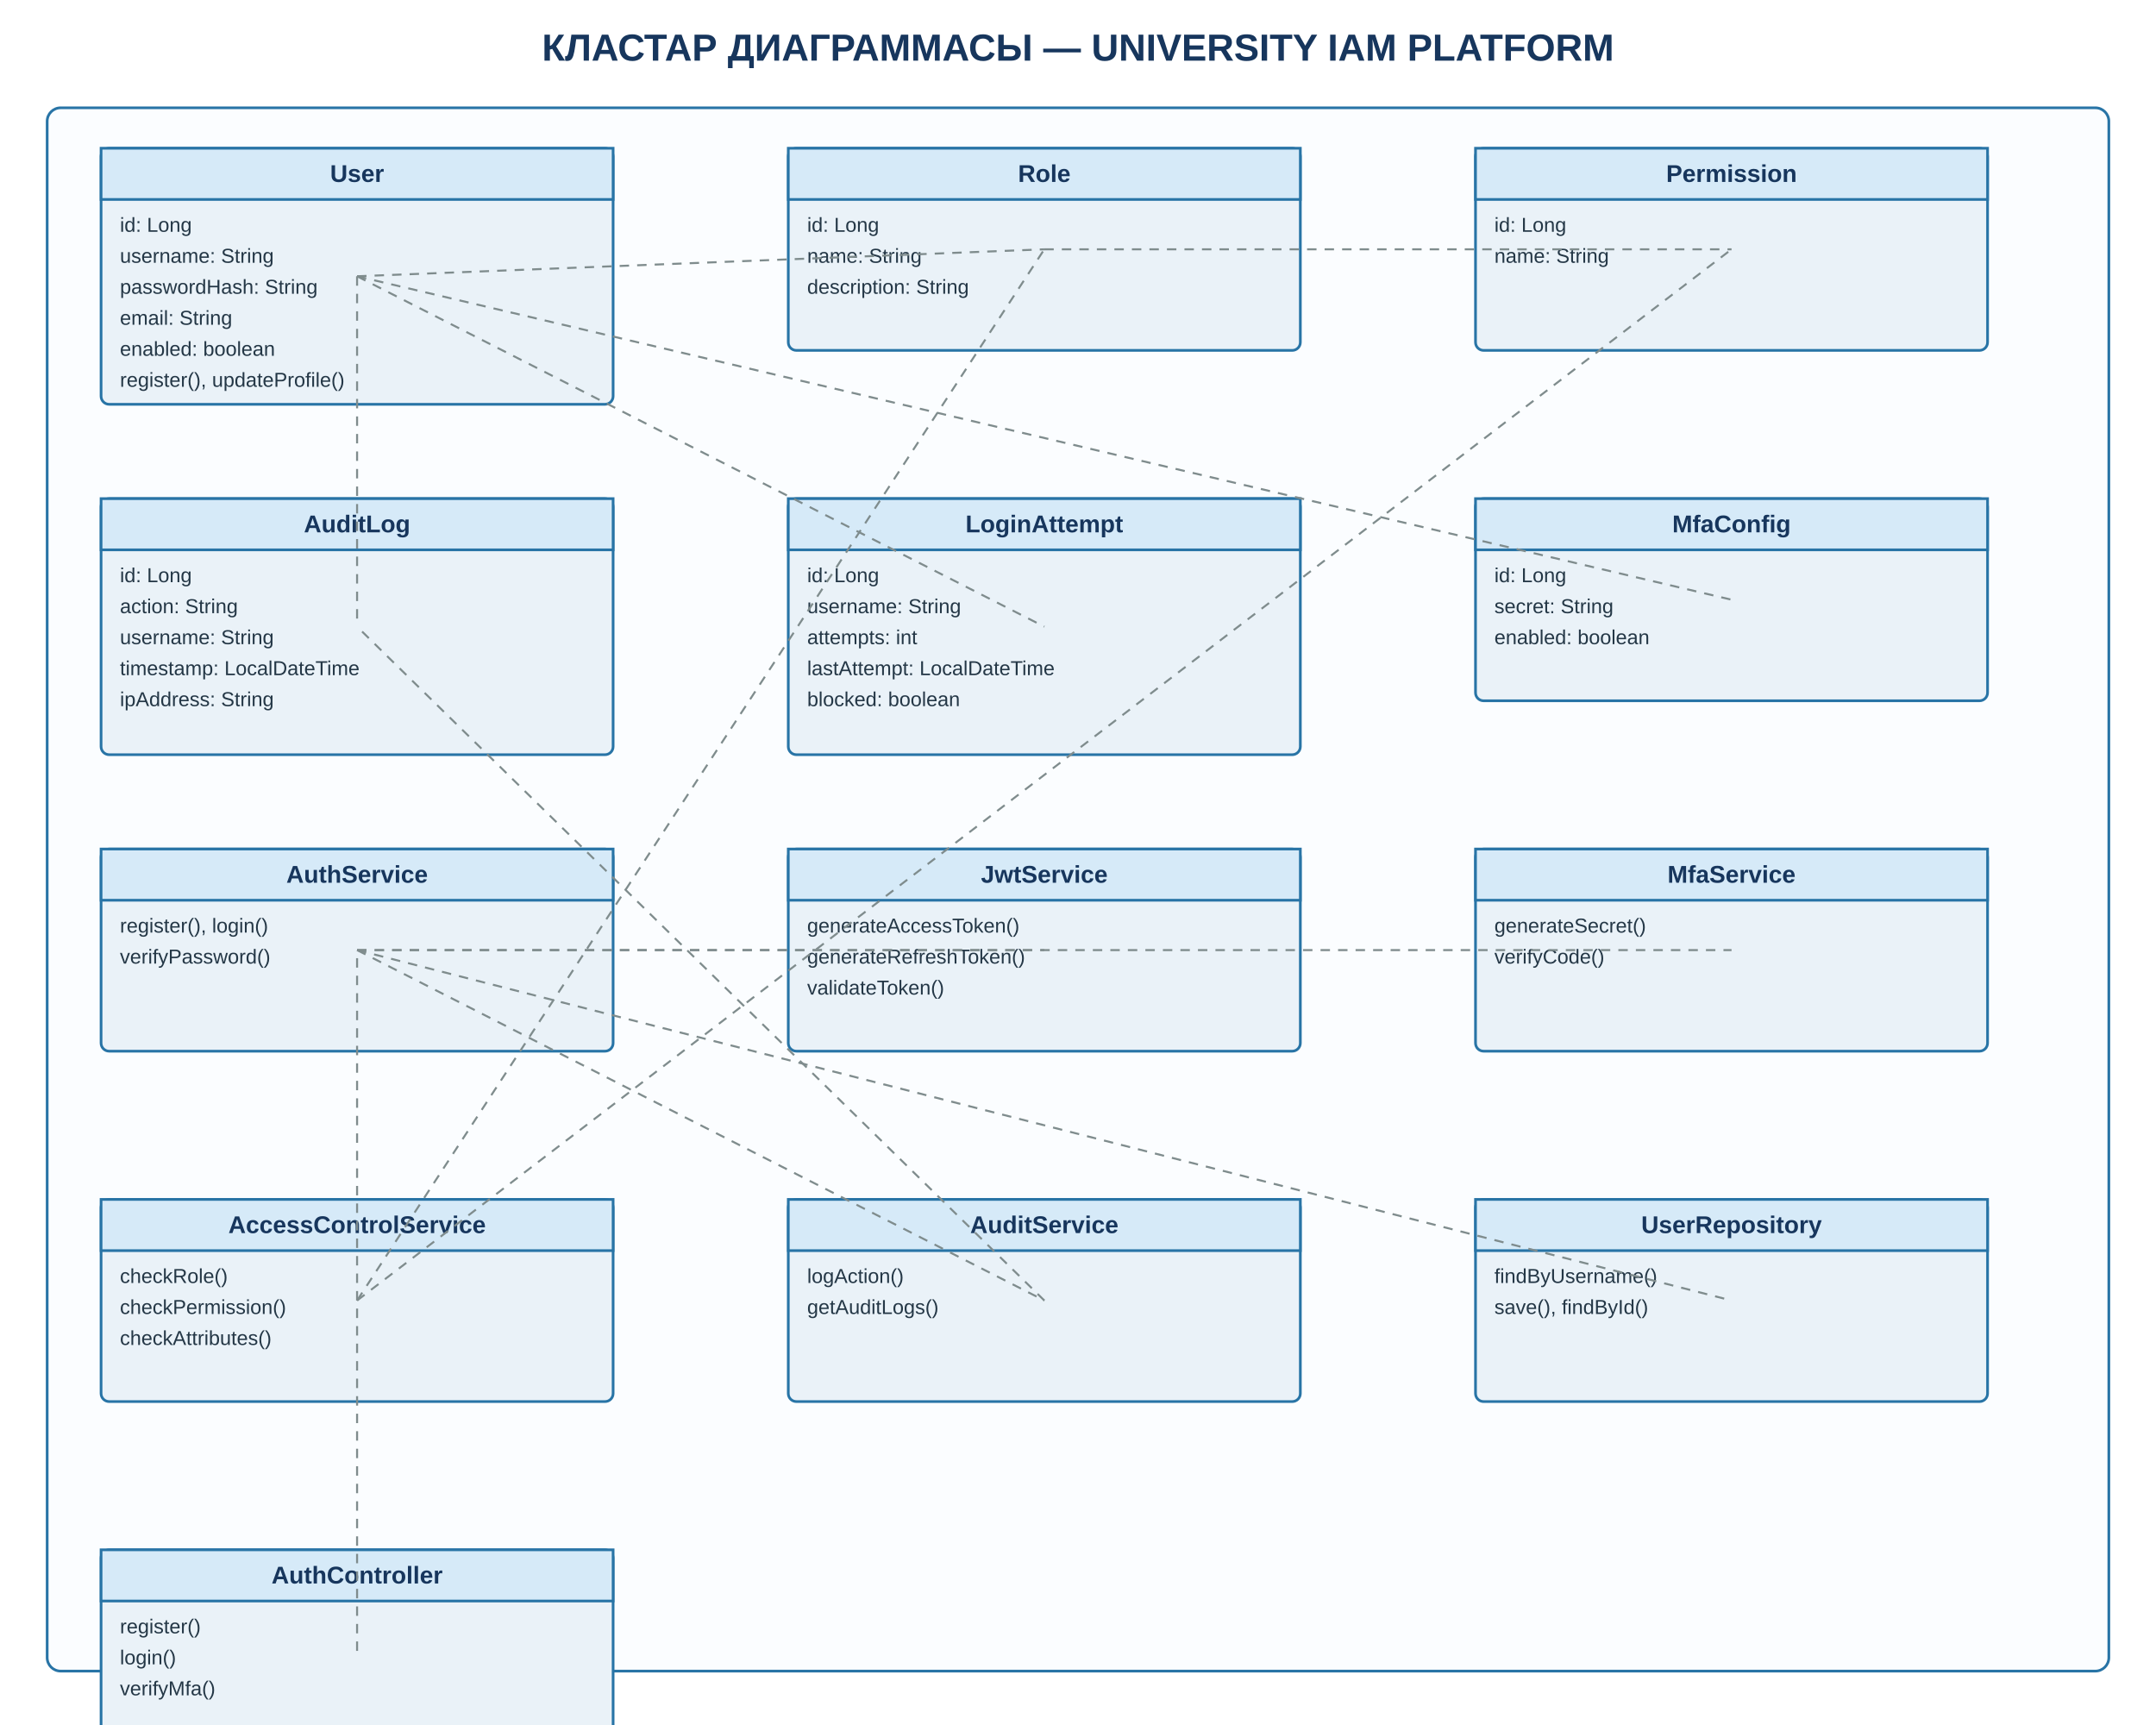
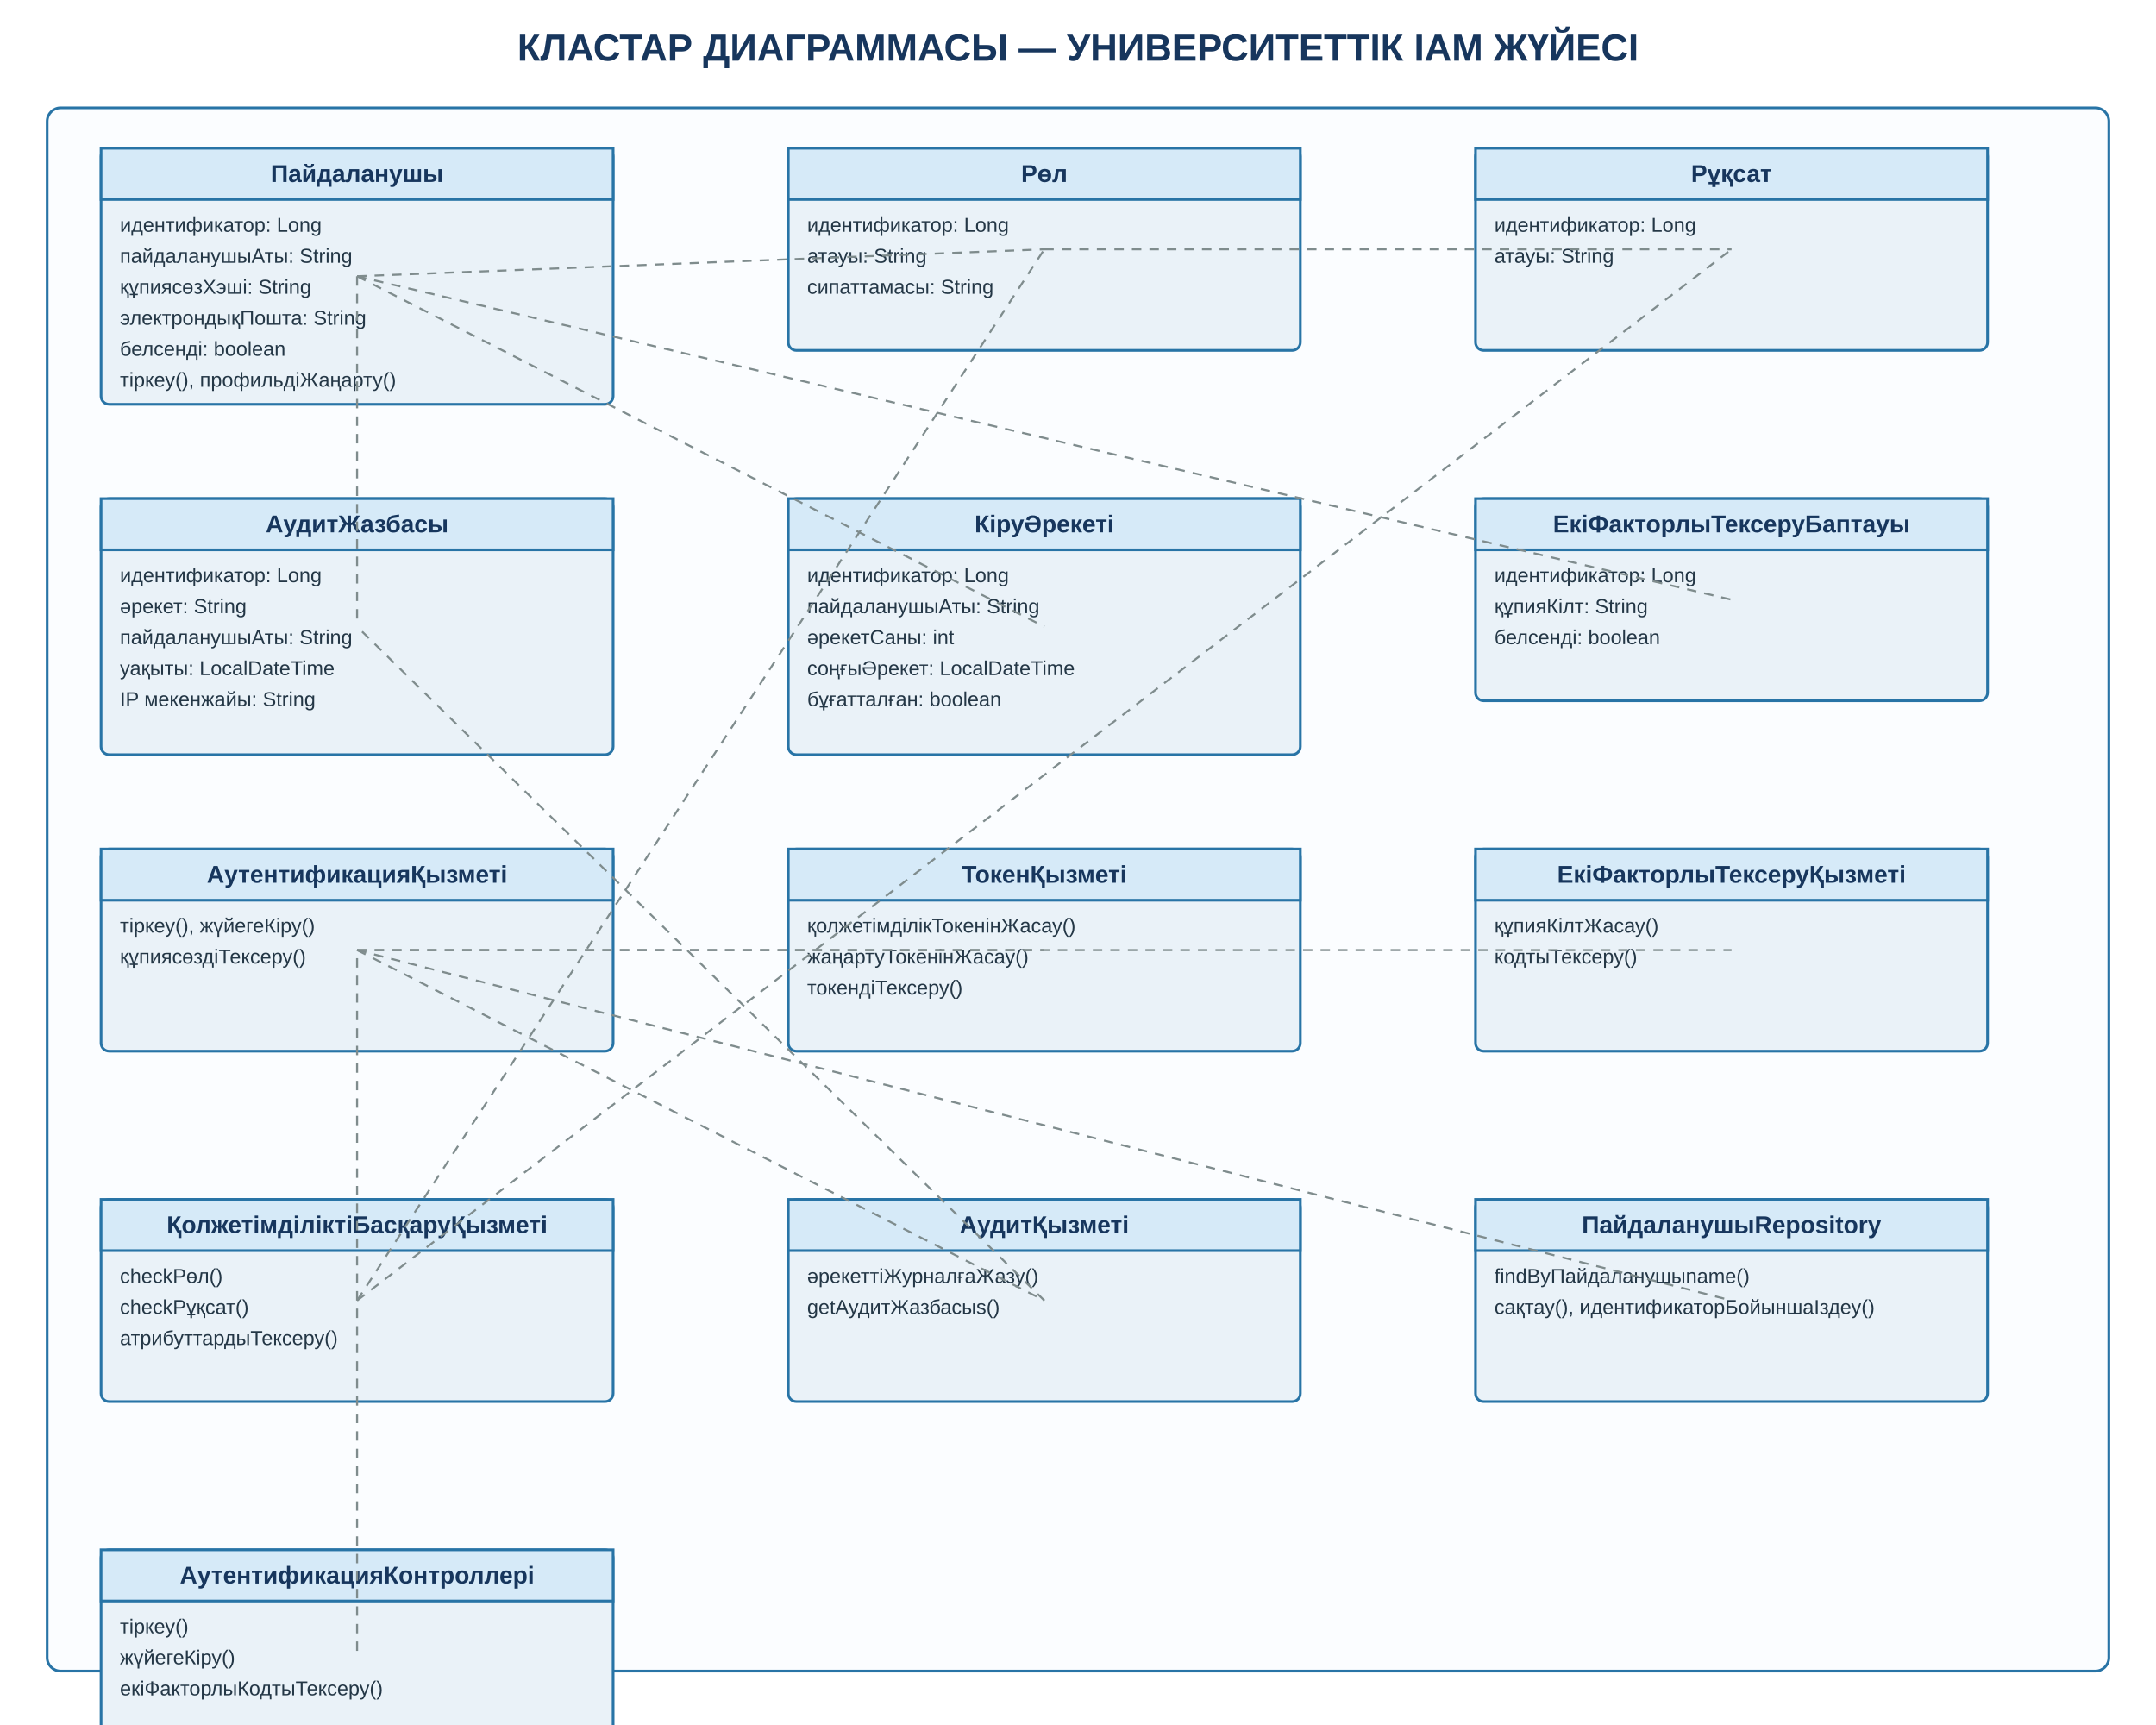
<svg xmlns="http://www.w3.org/2000/svg" width="1600" height="1280" viewBox="0 0 1600 1280">
  <defs>
    <marker id="a" markerWidth="8" markerHeight="8" refX="7" refY="3" orient="auto">
      <path d="M0 0L0 6L8 3z" fill="#34495e" />
    </marker>
    <style>.t{font:bold 28px Arial;fill:#17365d}.h{font:bold 18px Arial;fill:#17365d}.s{font:15px Arial;fill:#243746}.b{fill:#eaf2f8;stroke:#2874a6;stroke-width:2}.hd{fill:#d6eaf8;stroke:#2874a6;stroke-width:2}.l{stroke:#34495e;stroke-width:2;fill:none;marker-end:url(#a)}.d{stroke:#7f8c8d;stroke-width:1.5;stroke-dasharray:7 6;fill:none}</style>
  </defs>
  <rect width="100%" height="100%" fill="white" />
-   <text x="800" y="45" text-anchor="middle" class="t">КЛАСТАР ДИАГРАММАСЫ — UNIVERSITY IAM PLATFORM</text>
+   <text x="800" y="45" text-anchor="middle" class="t">КЛАСТАР ДИАГРАММАСЫ — УНИВЕРСИТЕТТІК IAM ЖҮЙЕСІ</text>
  <rect x="35" y="80" width="1530" height="1160" rx="10" fill="#fbfdff" stroke="#2874a6" stroke-width="2" />
  <rect x="75" y="110" width="380" height="190" rx="6" class="b" />
  <rect x="75" y="110" width="380" height="38" class="hd" />
-   <text x="265" y="135" text-anchor="middle" class="h">User</text>
-   <text x="89" y="172" class="s">id: Long</text>
-   <text x="89" y="195" class="s">username: String</text>
-   <text x="89" y="218" class="s">passwordHash: String</text>
-   <text x="89" y="241" class="s">email: String</text>
-   <text x="89" y="264" class="s">enabled: boolean</text>
-   <text x="89" y="287" class="s">register(), updateProfile()</text>
+   <text x="265" y="135" text-anchor="middle" class="h">Пайдаланушы</text>
+   <text x="89" y="172" class="s">идентификатор: Long</text>
+   <text x="89" y="195" class="s">пайдаланушыАты: String</text>
+   <text x="89" y="218" class="s">құпиясөзХэші: String</text>
+   <text x="89" y="241" class="s">электрондықПошта: String</text>
+   <text x="89" y="264" class="s">белсенді: boolean</text>
+   <text x="89" y="287" class="s">тіркеу(), профильдіЖаңарту()</text>
  <rect x="585" y="110" width="380" height="150" rx="6" class="b" />
  <rect x="585" y="110" width="380" height="38" class="hd" />
-   <text x="775" y="135" text-anchor="middle" class="h">Role</text>
-   <text x="599" y="172" class="s">id: Long</text>
-   <text x="599" y="195" class="s">name: String</text>
-   <text x="599" y="218" class="s">description: String</text>
+   <text x="775" y="135" text-anchor="middle" class="h">Рөл</text>
+   <text x="599" y="172" class="s">идентификатор: Long</text>
+   <text x="599" y="195" class="s">атауы: String</text>
+   <text x="599" y="218" class="s">сипаттамасы: String</text>
  <rect x="1095" y="110" width="380" height="150" rx="6" class="b" />
  <rect x="1095" y="110" width="380" height="38" class="hd" />
-   <text x="1285" y="135" text-anchor="middle" class="h">Permission</text>
-   <text x="1109" y="172" class="s">id: Long</text>
-   <text x="1109" y="195" class="s">name: String</text>
+   <text x="1285" y="135" text-anchor="middle" class="h">Рұқсат</text>
+   <text x="1109" y="172" class="s">идентификатор: Long</text>
+   <text x="1109" y="195" class="s">атауы: String</text>
  <rect x="75" y="370" width="380" height="190" rx="6" class="b" />
  <rect x="75" y="370" width="380" height="38" class="hd" />
-   <text x="265" y="395" text-anchor="middle" class="h">AuditLog</text>
-   <text x="89" y="432" class="s">id: Long</text>
-   <text x="89" y="455" class="s">action: String</text>
-   <text x="89" y="478" class="s">username: String</text>
-   <text x="89" y="501" class="s">timestamp: LocalDateTime</text>
-   <text x="89" y="524" class="s">ipAddress: String</text>
+   <text x="265" y="395" text-anchor="middle" class="h">АудитЖазбасы</text>
+   <text x="89" y="432" class="s">идентификатор: Long</text>
+   <text x="89" y="455" class="s">әрекет: String</text>
+   <text x="89" y="478" class="s">пайдаланушыАты: String</text>
+   <text x="89" y="501" class="s">уақыты: LocalDateTime</text>
+   <text x="89" y="524" class="s">IP мекенжайы: String</text>
  <rect x="585" y="370" width="380" height="190" rx="6" class="b" />
  <rect x="585" y="370" width="380" height="38" class="hd" />
-   <text x="775" y="395" text-anchor="middle" class="h">LoginAttempt</text>
-   <text x="599" y="432" class="s">id: Long</text>
-   <text x="599" y="455" class="s">username: String</text>
-   <text x="599" y="478" class="s">attempts: int</text>
-   <text x="599" y="501" class="s">lastAttempt: LocalDateTime</text>
-   <text x="599" y="524" class="s">blocked: boolean</text>
+   <text x="775" y="395" text-anchor="middle" class="h">КіруӘрекеті</text>
+   <text x="599" y="432" class="s">идентификатор: Long</text>
+   <text x="599" y="455" class="s">пайдаланушыАты: String</text>
+   <text x="599" y="478" class="s">әрекетСаны: int</text>
+   <text x="599" y="501" class="s">соңғыӘрекет: LocalDateTime</text>
+   <text x="599" y="524" class="s">бұғатталған: boolean</text>
  <rect x="1095" y="370" width="380" height="150" rx="6" class="b" />
  <rect x="1095" y="370" width="380" height="38" class="hd" />
-   <text x="1285" y="395" text-anchor="middle" class="h">MfaConfig</text>
-   <text x="1109" y="432" class="s">id: Long</text>
-   <text x="1109" y="455" class="s">secret: String</text>
-   <text x="1109" y="478" class="s">enabled: boolean</text>
+   <text x="1285" y="395" text-anchor="middle" class="h">ЕкіФакторлыТексеруБаптауы</text>
+   <text x="1109" y="432" class="s">идентификатор: Long</text>
+   <text x="1109" y="455" class="s">құпияКілт: String</text>
+   <text x="1109" y="478" class="s">белсенді: boolean</text>
  <rect x="75" y="630" width="380" height="150" rx="6" class="b" />
  <rect x="75" y="630" width="380" height="38" class="hd" />
-   <text x="265" y="655" text-anchor="middle" class="h">AuthService</text>
-   <text x="89" y="692" class="s">register(), login()</text>
-   <text x="89" y="715" class="s">verifyPassword()</text>
+   <text x="265" y="655" text-anchor="middle" class="h">АутентификацияҚызметі</text>
+   <text x="89" y="692" class="s">тіркеу(), жүйегеКіру()</text>
+   <text x="89" y="715" class="s">құпиясөздіТексеру()</text>
  <rect x="585" y="630" width="380" height="150" rx="6" class="b" />
  <rect x="585" y="630" width="380" height="38" class="hd" />
-   <text x="775" y="655" text-anchor="middle" class="h">JwtService</text>
-   <text x="599" y="692" class="s">generateAccessToken()</text>
-   <text x="599" y="715" class="s">generateRefreshToken()</text>
-   <text x="599" y="738" class="s">validateToken()</text>
+   <text x="775" y="655" text-anchor="middle" class="h">ТокенҚызметі</text>
+   <text x="599" y="692" class="s">қолжетімділікТокенінЖасау()</text>
+   <text x="599" y="715" class="s">жаңартуТокенінЖасау()</text>
+   <text x="599" y="738" class="s">токендіТексеру()</text>
  <rect x="1095" y="630" width="380" height="150" rx="6" class="b" />
  <rect x="1095" y="630" width="380" height="38" class="hd" />
-   <text x="1285" y="655" text-anchor="middle" class="h">MfaService</text>
-   <text x="1109" y="692" class="s">generateSecret()</text>
-   <text x="1109" y="715" class="s">verifyCode()</text>
+   <text x="1285" y="655" text-anchor="middle" class="h">ЕкіФакторлыТексеруҚызметі</text>
+   <text x="1109" y="692" class="s">құпияКілтЖасау()</text>
+   <text x="1109" y="715" class="s">кодтыТексеру()</text>
  <rect x="75" y="890" width="380" height="150" rx="6" class="b" />
  <rect x="75" y="890" width="380" height="38" class="hd" />
-   <text x="265" y="915" text-anchor="middle" class="h">AccessControlService</text>
-   <text x="89" y="952" class="s">checkRole()</text>
-   <text x="89" y="975" class="s">checkPermission()</text>
-   <text x="89" y="998" class="s">checkAttributes()</text>
+   <text x="265" y="915" text-anchor="middle" class="h">ҚолжетімділіктіБасқаруҚызметі</text>
+   <text x="89" y="952" class="s">checkРөл()</text>
+   <text x="89" y="975" class="s">checkРұқсат()</text>
+   <text x="89" y="998" class="s">атрибуттардыТексеру()</text>
  <rect x="585" y="890" width="380" height="150" rx="6" class="b" />
  <rect x="585" y="890" width="380" height="38" class="hd" />
-   <text x="775" y="915" text-anchor="middle" class="h">AuditService</text>
-   <text x="599" y="952" class="s">logAction()</text>
-   <text x="599" y="975" class="s">getAuditLogs()</text>
+   <text x="775" y="915" text-anchor="middle" class="h">АудитҚызметі</text>
+   <text x="599" y="952" class="s">әрекеттіЖурналғаЖазу()</text>
+   <text x="599" y="975" class="s">getАудитЖазбасыs()</text>
  <rect x="1095" y="890" width="380" height="150" rx="6" class="b" />
  <rect x="1095" y="890" width="380" height="38" class="hd" />
-   <text x="1285" y="915" text-anchor="middle" class="h">UserRepository</text>
-   <text x="1109" y="952" class="s">findByUsername()</text>
-   <text x="1109" y="975" class="s">save(), findById()</text>
+   <text x="1285" y="915" text-anchor="middle" class="h">ПайдаланушыRepository</text>
+   <text x="1109" y="952" class="s">findByПайдаланушыname()</text>
+   <text x="1109" y="975" class="s">сақтау(), идентификаторБойыншаІздеу()</text>
  <rect x="75" y="1150" width="380" height="150" rx="6" class="b" />
  <rect x="75" y="1150" width="380" height="38" class="hd" />
-   <text x="265" y="1175" text-anchor="middle" class="h">AuthController</text>
-   <text x="89" y="1212" class="s">register()</text>
-   <text x="89" y="1235" class="s">login()</text>
-   <text x="89" y="1258" class="s">verifyMfa()</text>
+   <text x="265" y="1175" text-anchor="middle" class="h">АутентификацияКонтроллері</text>
+   <text x="89" y="1212" class="s">тіркеу()</text>
+   <text x="89" y="1235" class="s">жүйегеКіру()</text>
+   <text x="89" y="1258" class="s">екіФакторлыКодтыТексеру()</text>
  <path d="M265 205L775 185" class="d" />
  <path d="M775 185L1285 185" class="d" />
  <path d="M265 205L265 465" class="d" />
  <path d="M265 205L775 465" class="d" />
  <path d="M265 205L1285 445" class="d" />
  <path d="M265 1225L265 705" class="d" />
  <path d="M265 705L1285 965" class="d" />
  <path d="M265 705L775 705" class="d" />
  <path d="M265 705L1285 705" class="d" />
  <path d="M265 705L775 965" class="d" />
  <path d="M265 965L775 185" class="d" />
  <path d="M265 965L1285 185" class="d" />
  <path d="M775 965L265 465" class="d" />
</svg>
